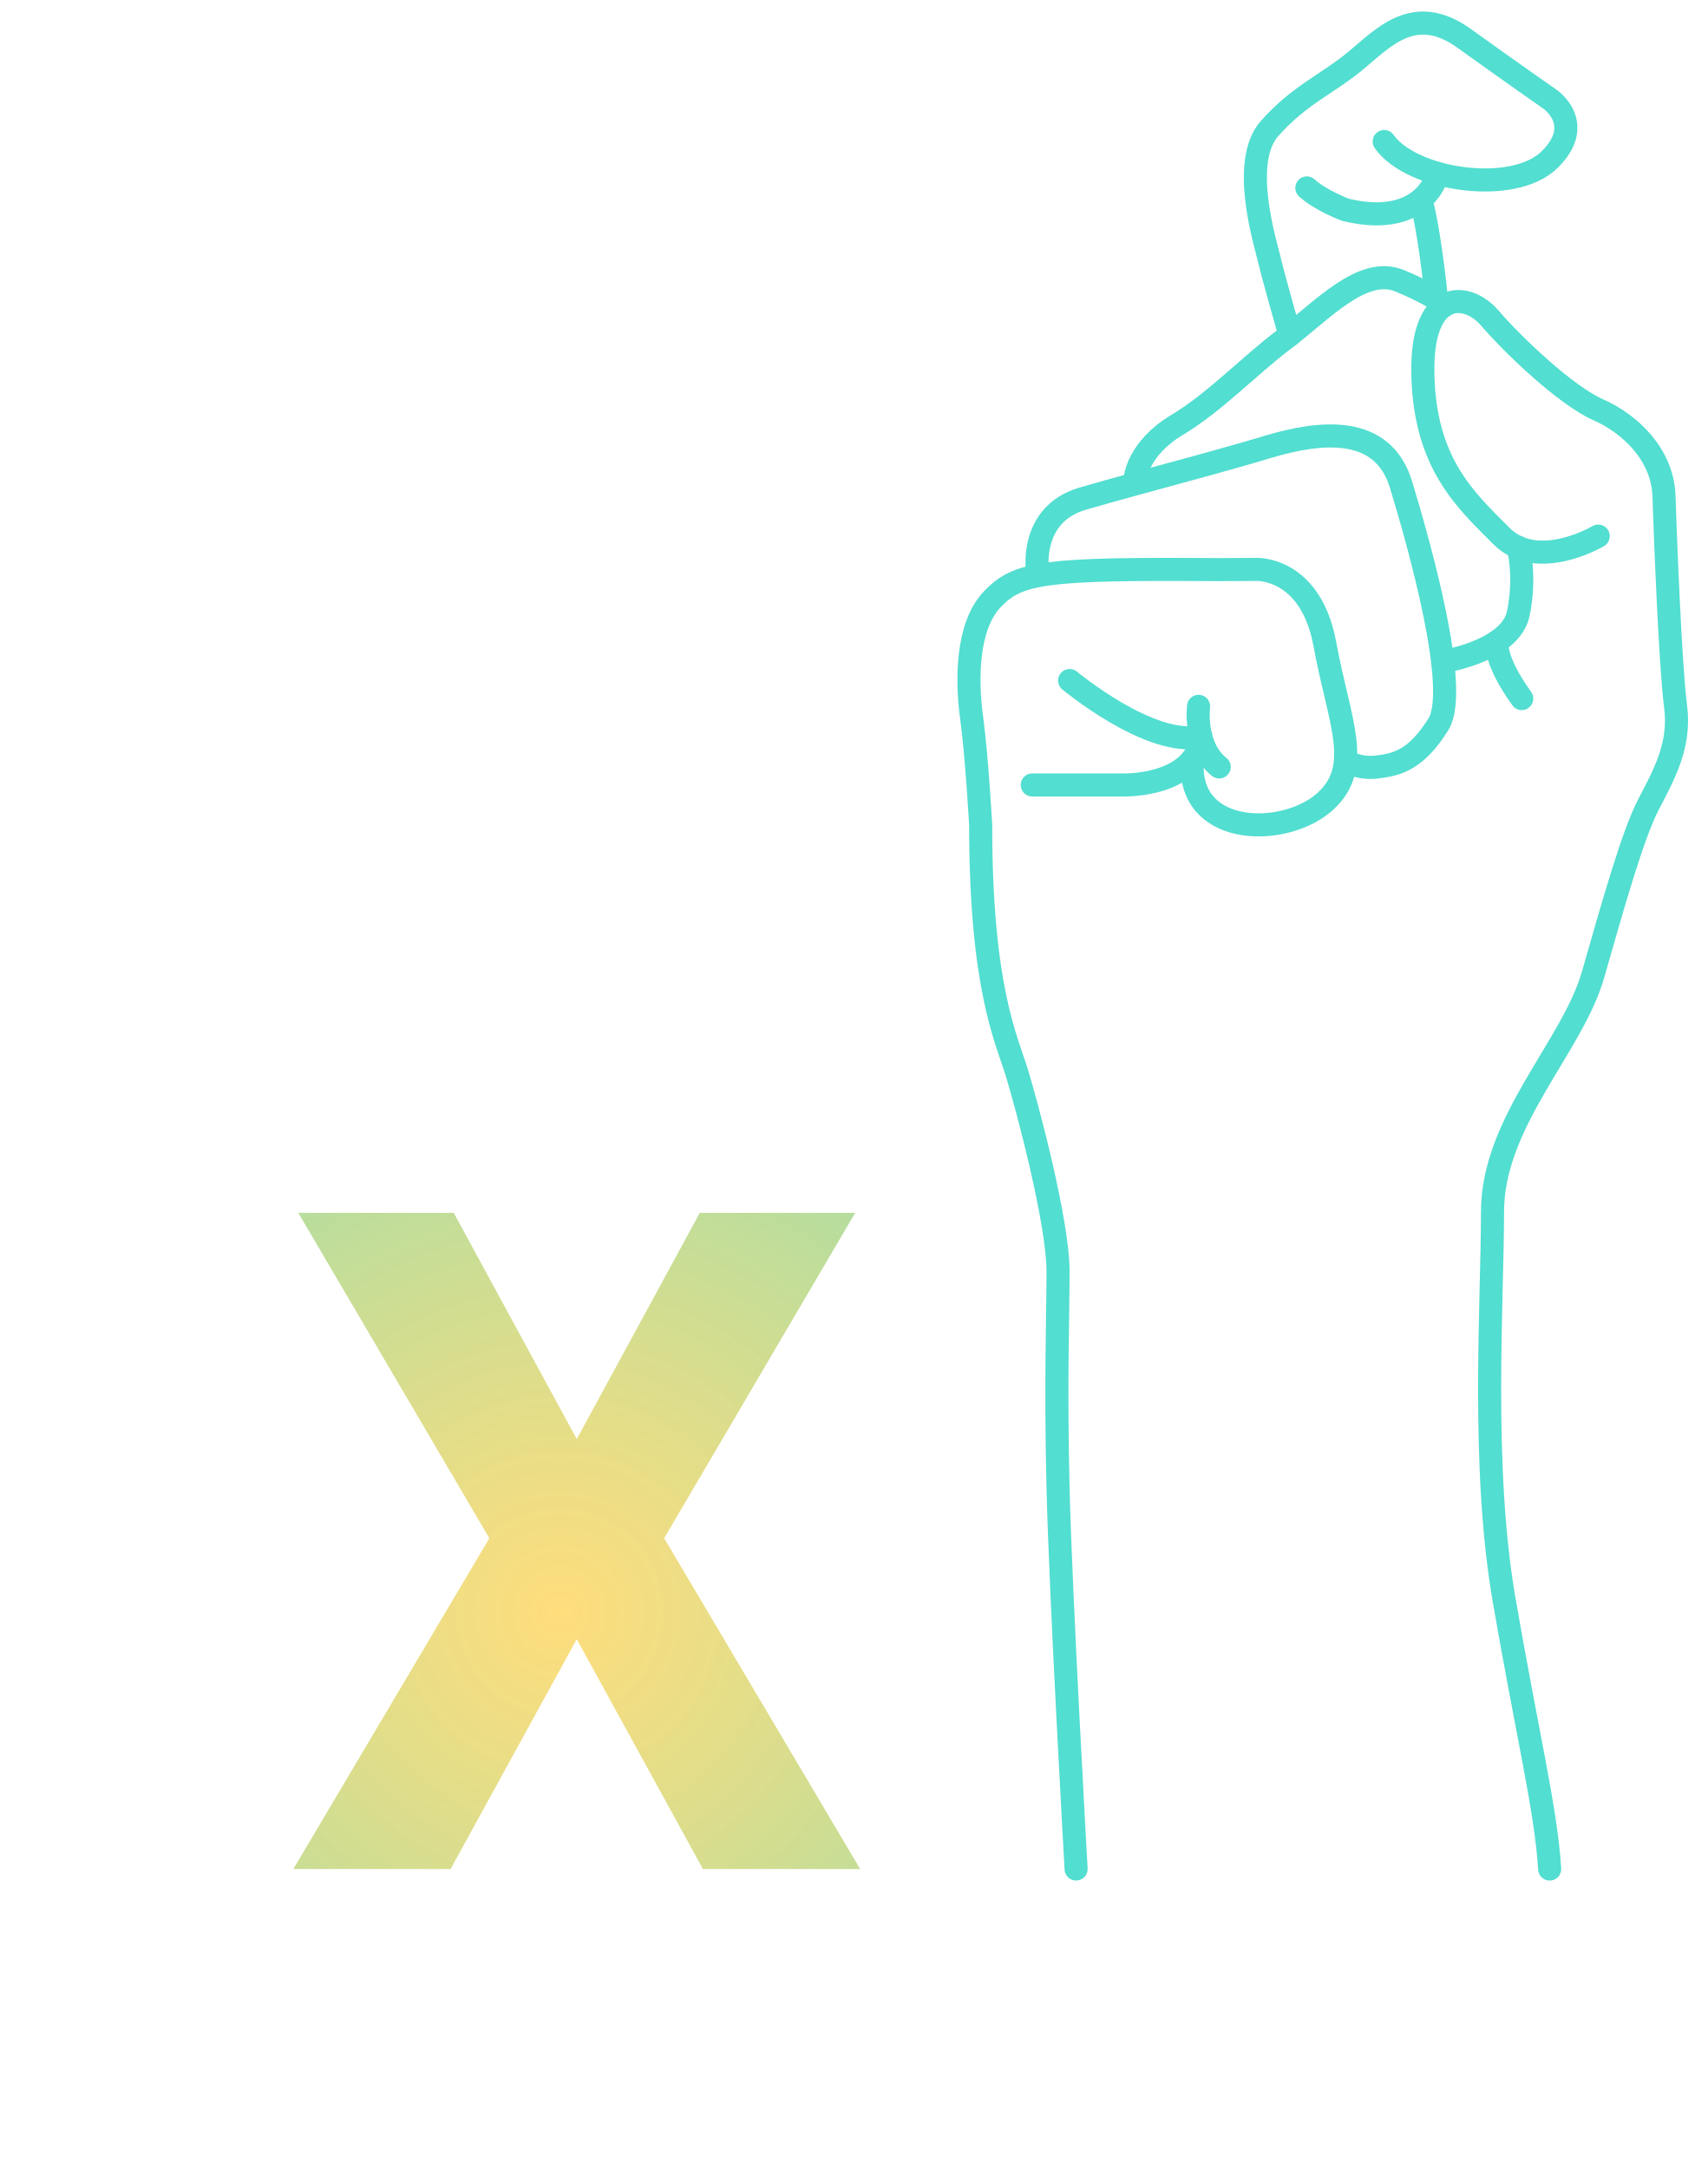
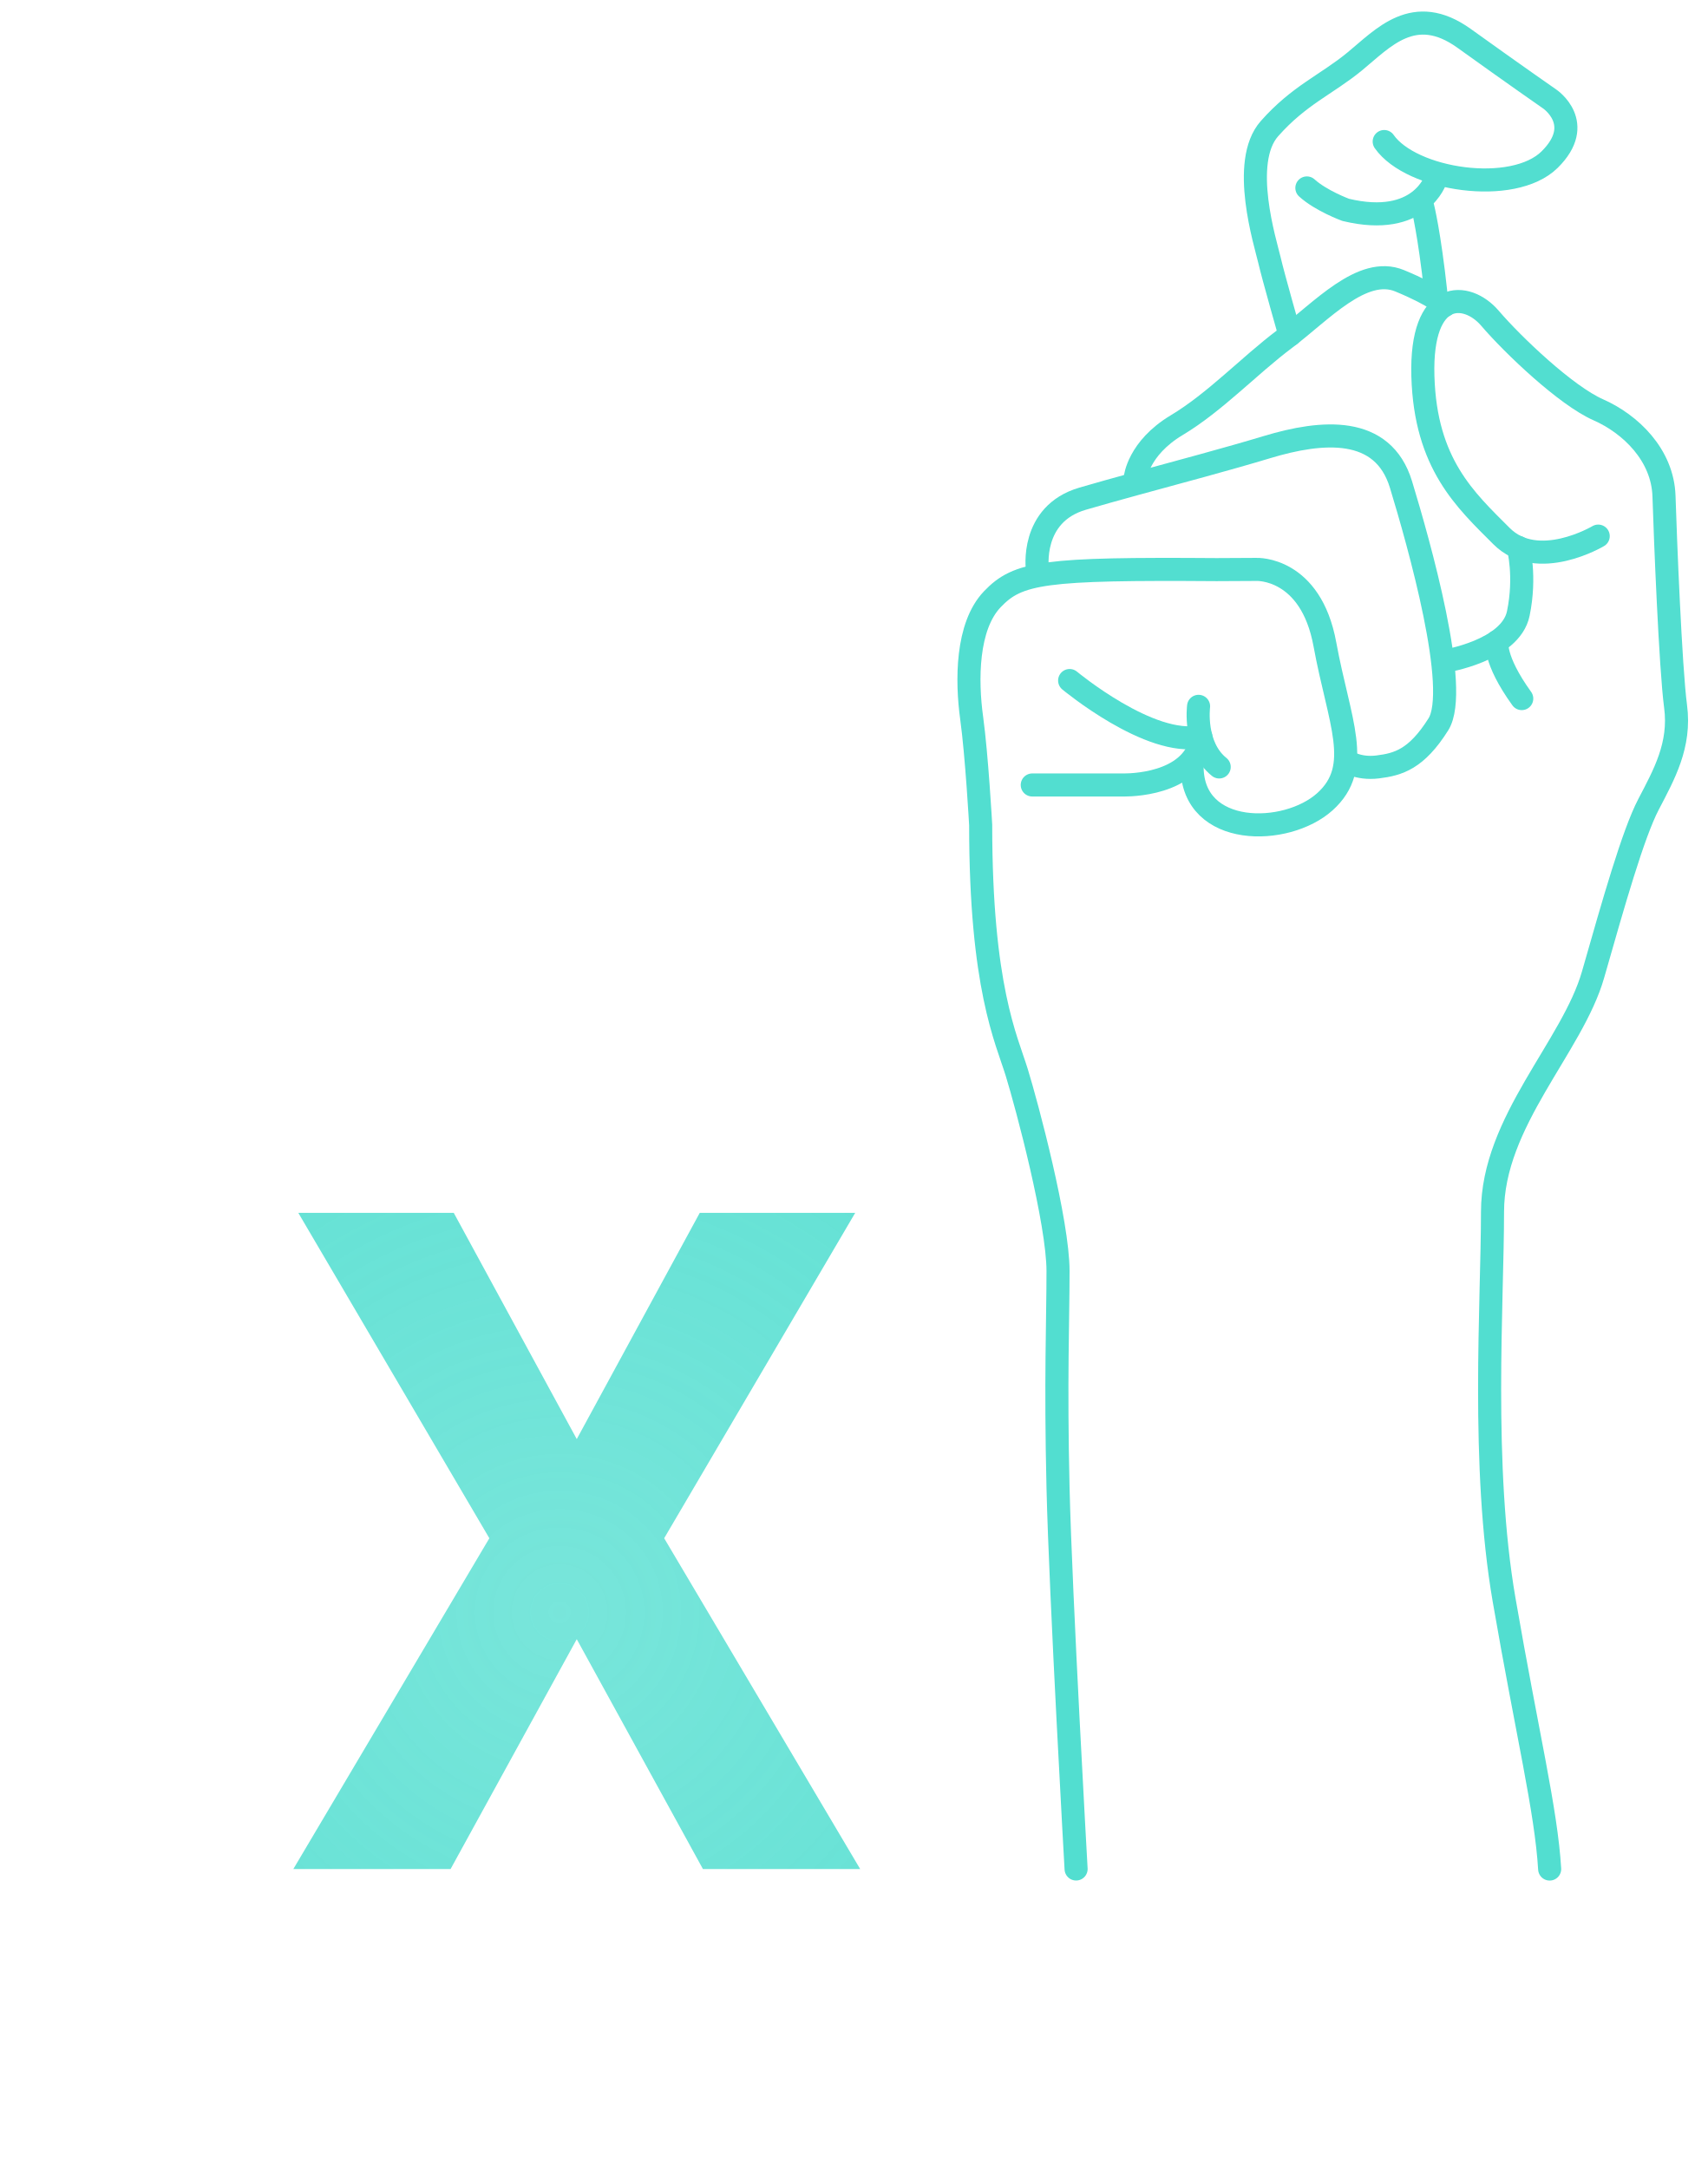
<svg xmlns="http://www.w3.org/2000/svg" width="74" height="94" viewBox="0 0 74 94" fill="none">
  <path d="M46.644 80.998C46.644 80.998 45.973 69.17 45.861 64.476C45.75 59.782 45.861 57.211 45.861 55.088C45.861 52.964 44.52 47.935 44.073 46.482C43.626 45.029 42.508 42.793 42.508 35.752C42.508 35.752 42.34 32.734 42.117 31.113C41.893 29.492 41.893 27.145 43.011 25.972C44.129 24.799 45.246 24.631 52.735 24.686L54.468 24.677C54.468 24.677 56.815 24.574 57.429 27.927C58.043 31.28 59.105 33.237 57.429 34.745C55.752 36.254 51.701 36.29 51.672 33.257" stroke="#52ded0" stroke-miterlimit="10" stroke-linecap="round" stroke-linejoin="round" />
  <path d="M44.744 34.019H48.599C48.599 34.019 51.226 34.131 51.952 32.455" stroke="#52ded0" stroke-miterlimit="10" stroke-linecap="round" stroke-linejoin="round" />
  <path d="M51.953 30.611C51.953 30.611 51.729 32.344 52.847 33.238" stroke="#52ded0" stroke-miterlimit="10" stroke-linecap="round" stroke-linejoin="round" />
  <path d="M46.364 29.493C46.364 29.493 49.857 32.4 52.05 31.924" stroke="#52ded0" stroke-miterlimit="10" stroke-linecap="round" stroke-linejoin="round" />
  <path d="M44.967 24.677C44.967 24.677 44.632 22.284 46.924 21.613C47.611 21.412 48.39 21.195 49.207 20.971C51.114 20.449 53.234 19.886 54.915 19.378C57.318 18.652 59.944 18.428 60.727 20.998C61.509 23.568 63.297 29.884 62.347 31.392C61.396 32.901 60.614 33.126 59.72 33.237C58.826 33.348 58.33 32.957 58.33 32.957" stroke="#52ded0" stroke-miterlimit="10" stroke-linecap="round" stroke-linejoin="round" />
  <path d="M69.276 23.234C69.276 23.234 66.65 24.799 65.085 23.234C63.52 21.669 61.787 20.105 61.676 16.305C61.565 12.504 63.576 12.616 64.582 13.79C65.588 14.964 67.88 17.143 69.276 17.758C70.673 18.373 72.071 19.715 72.127 21.503C72.183 23.291 72.406 28.936 72.629 30.613C72.853 32.289 72.127 33.574 71.456 34.86C70.786 36.145 69.947 39.107 69.053 42.236C68.159 45.366 64.694 48.607 64.694 52.519C64.694 56.431 64.192 63.528 65.197 69.34C66.201 75.151 67.021 78.466 67.171 81" stroke="#52ded0" stroke-miterlimit="10" stroke-linecap="round" stroke-linejoin="round" />
  <path d="M49.207 20.719C49.207 20.719 49.326 19.433 51.002 18.428C52.679 17.423 54.132 15.857 55.697 14.683C57.261 13.509 59.05 11.498 60.67 12.169C62.29 12.84 62.618 13.24 62.618 13.24" stroke="#52ded0" stroke-miterlimit="10" stroke-linecap="round" stroke-linejoin="round" />
  <path d="M55.913 14.517C55.913 14.517 55.194 12.001 55.026 11.275C54.858 10.549 53.74 7.028 55.026 5.575C56.312 4.122 57.485 3.675 58.714 2.669C59.944 1.663 61.285 0.098 63.464 1.663C65.643 3.228 67.171 4.289 67.171 4.289C67.171 4.289 68.754 5.351 67.171 6.916C65.587 8.481 61.173 7.81 59.999 6.134" stroke="#52ded0" stroke-miterlimit="10" stroke-linecap="round" stroke-linejoin="round" />
  <path d="M62.235 7.758C62.235 7.758 61.579 9.877 58.331 9.095C58.331 9.095 57.261 8.703 56.647 8.145" stroke="#52ded0" stroke-miterlimit="10" stroke-linecap="round" stroke-linejoin="round" />
  <path d="M61.672 8.983C61.672 8.983 61.956 10.101 62.235 12.671" stroke="#52ded0" stroke-miterlimit="10" stroke-linecap="round" stroke-linejoin="round" />
  <path d="M62.619 28.654C62.619 28.654 65.476 28.207 65.812 26.587C66.147 24.967 65.812 23.721 65.812 23.721" stroke="#52ded0" stroke-miterlimit="10" stroke-linecap="round" stroke-linejoin="round" />
  <path d="M64.893 27.804C64.893 27.804 64.713 28.543 65.961 30.275" stroke="#52ded0" stroke-miterlimit="10" stroke-linecap="round" stroke-linejoin="round" />
  <path d="M25 62.367L30.332 52.562H37.07L28.789 66.664L37.285 81H30.469L25 71.039L19.531 81H12.715L21.211 66.664L12.93 52.562H19.668L25 62.367Z" fill="url(#paint0_diamond)" />
  <defs>
    <radialGradient id="paint0_diamond" cx="0" cy="0" r="1" gradientUnits="userSpaceOnUse" gradientTransform="translate(24.2424 69.8929) rotate(88.0754) scale(45.1147 45.0815)">
-       <stop stop-color="#FFD458" stop-opacity="0.78" />
+       <stop stop-color="#52ded0" stop-opacity="0.78" />
      <stop offset="1" stop-color="#52ded0" />
    </radialGradient>
  </defs>
</svg>
